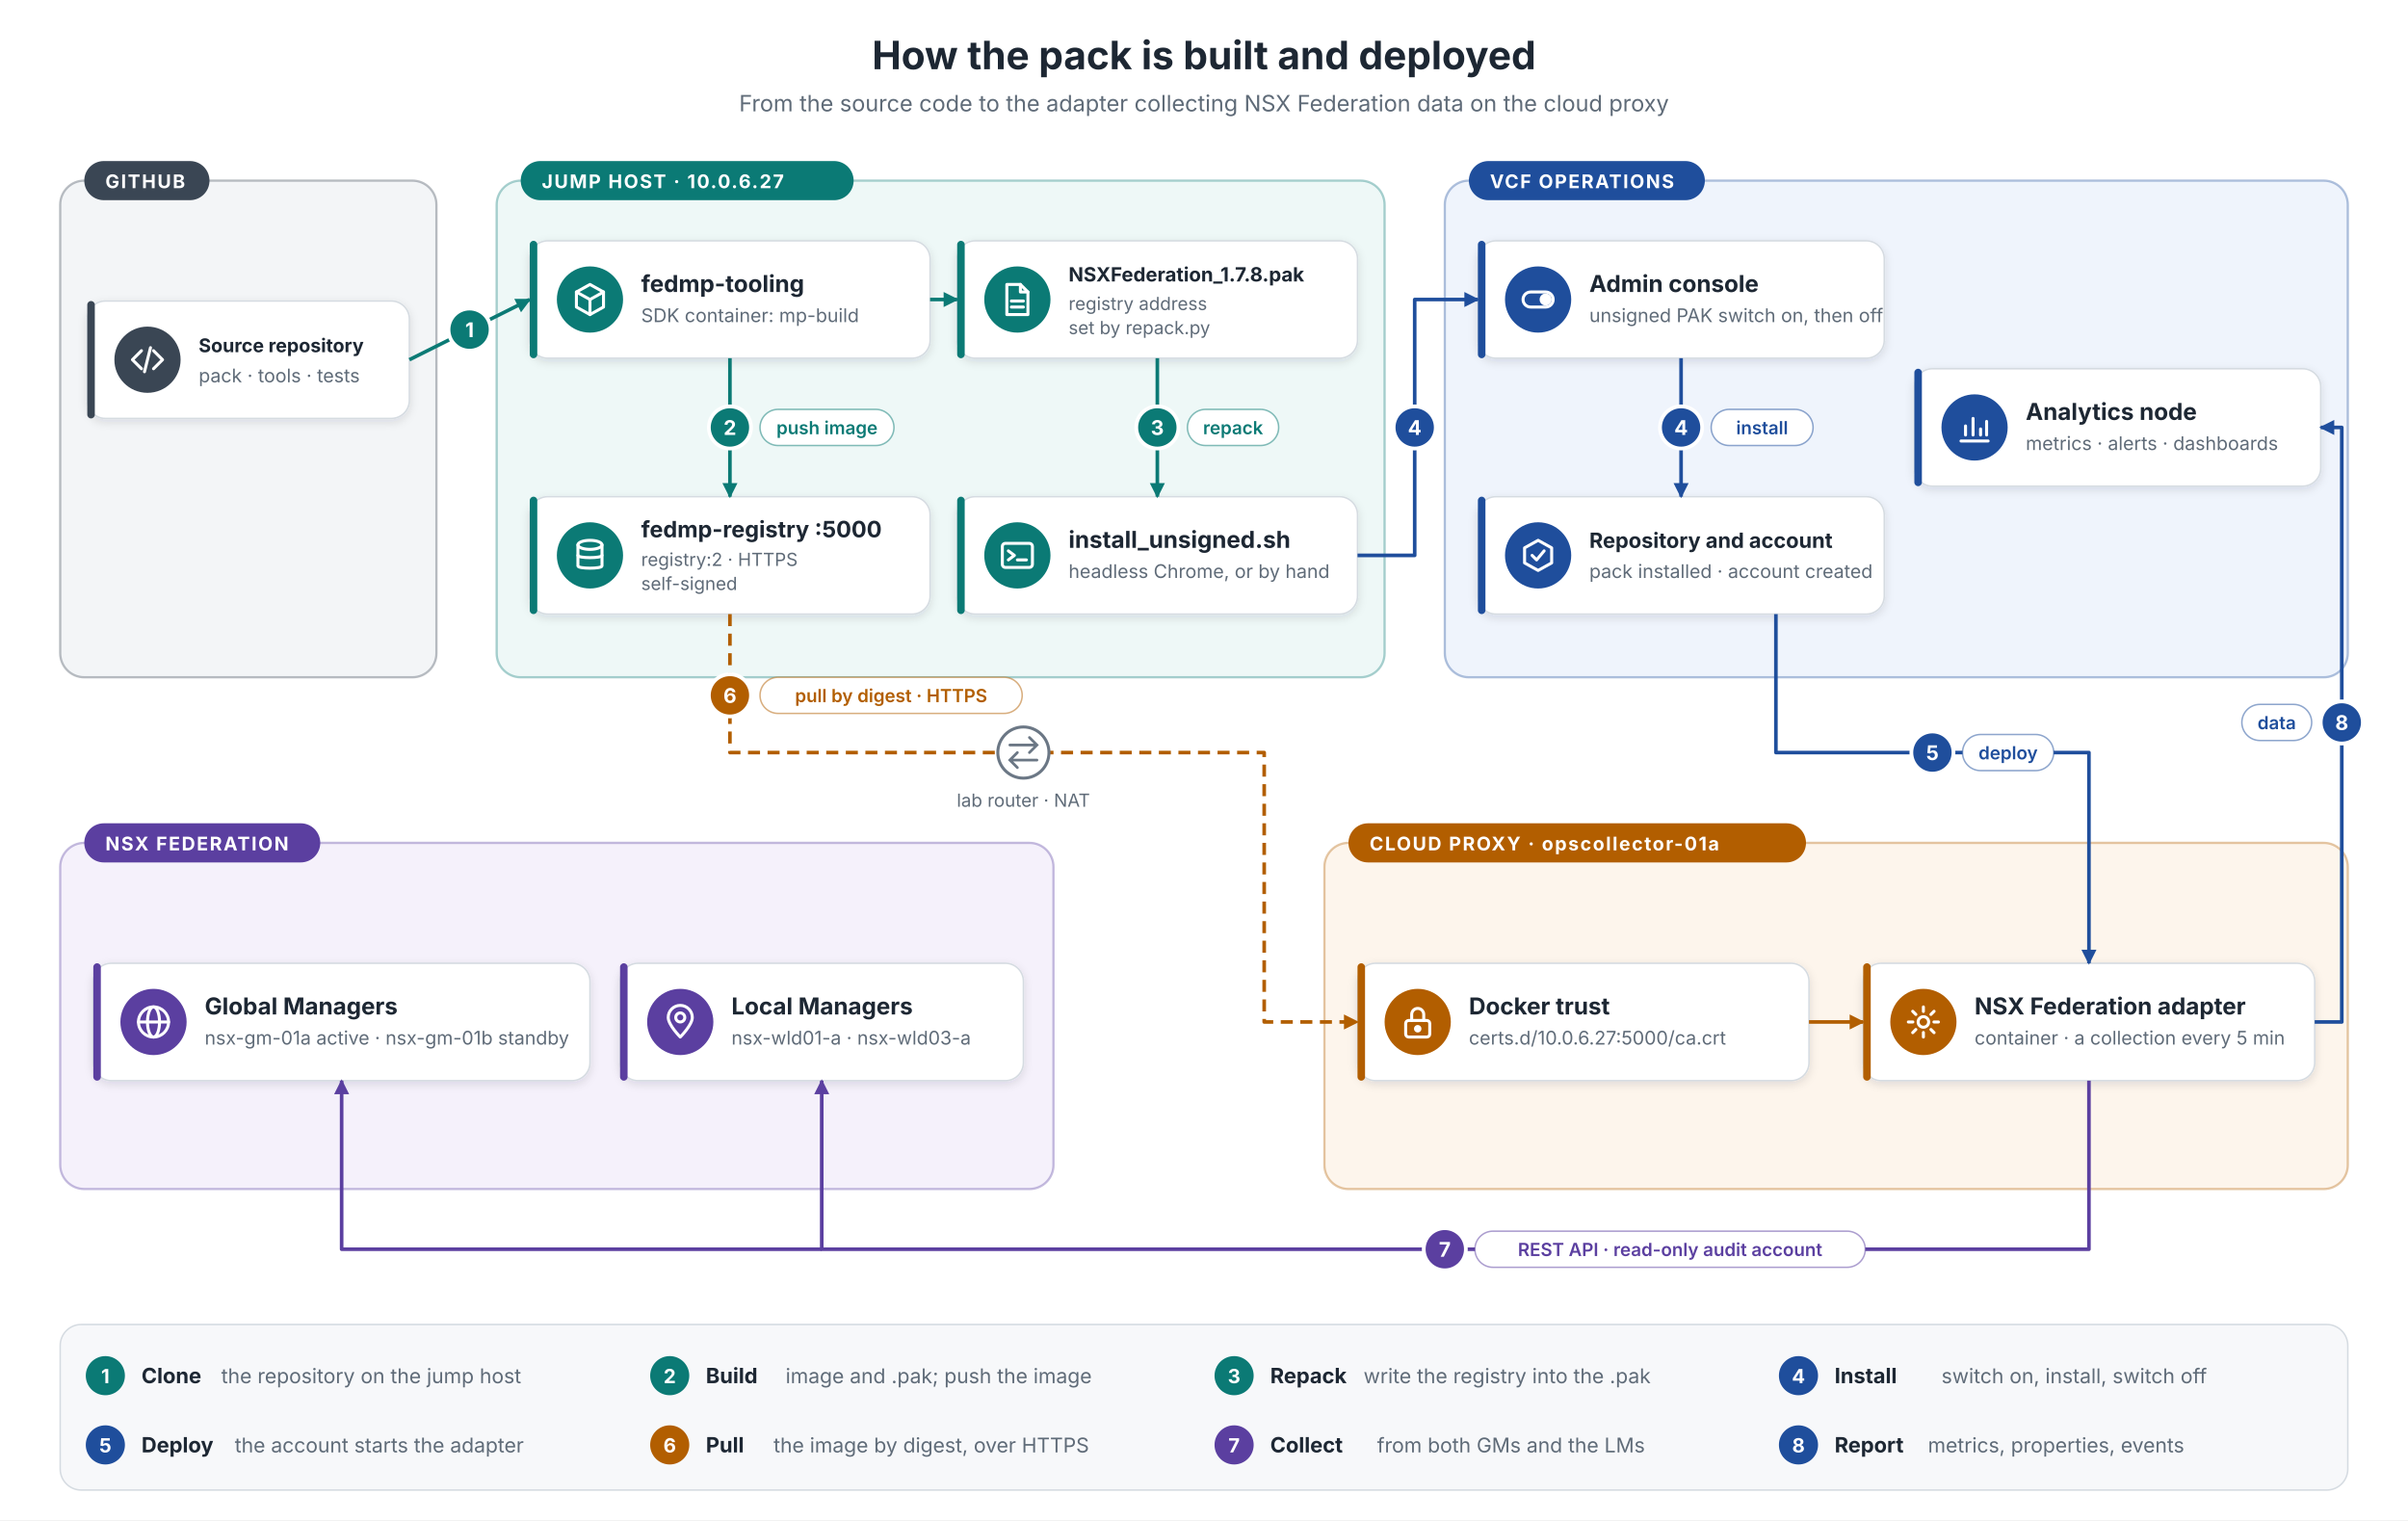
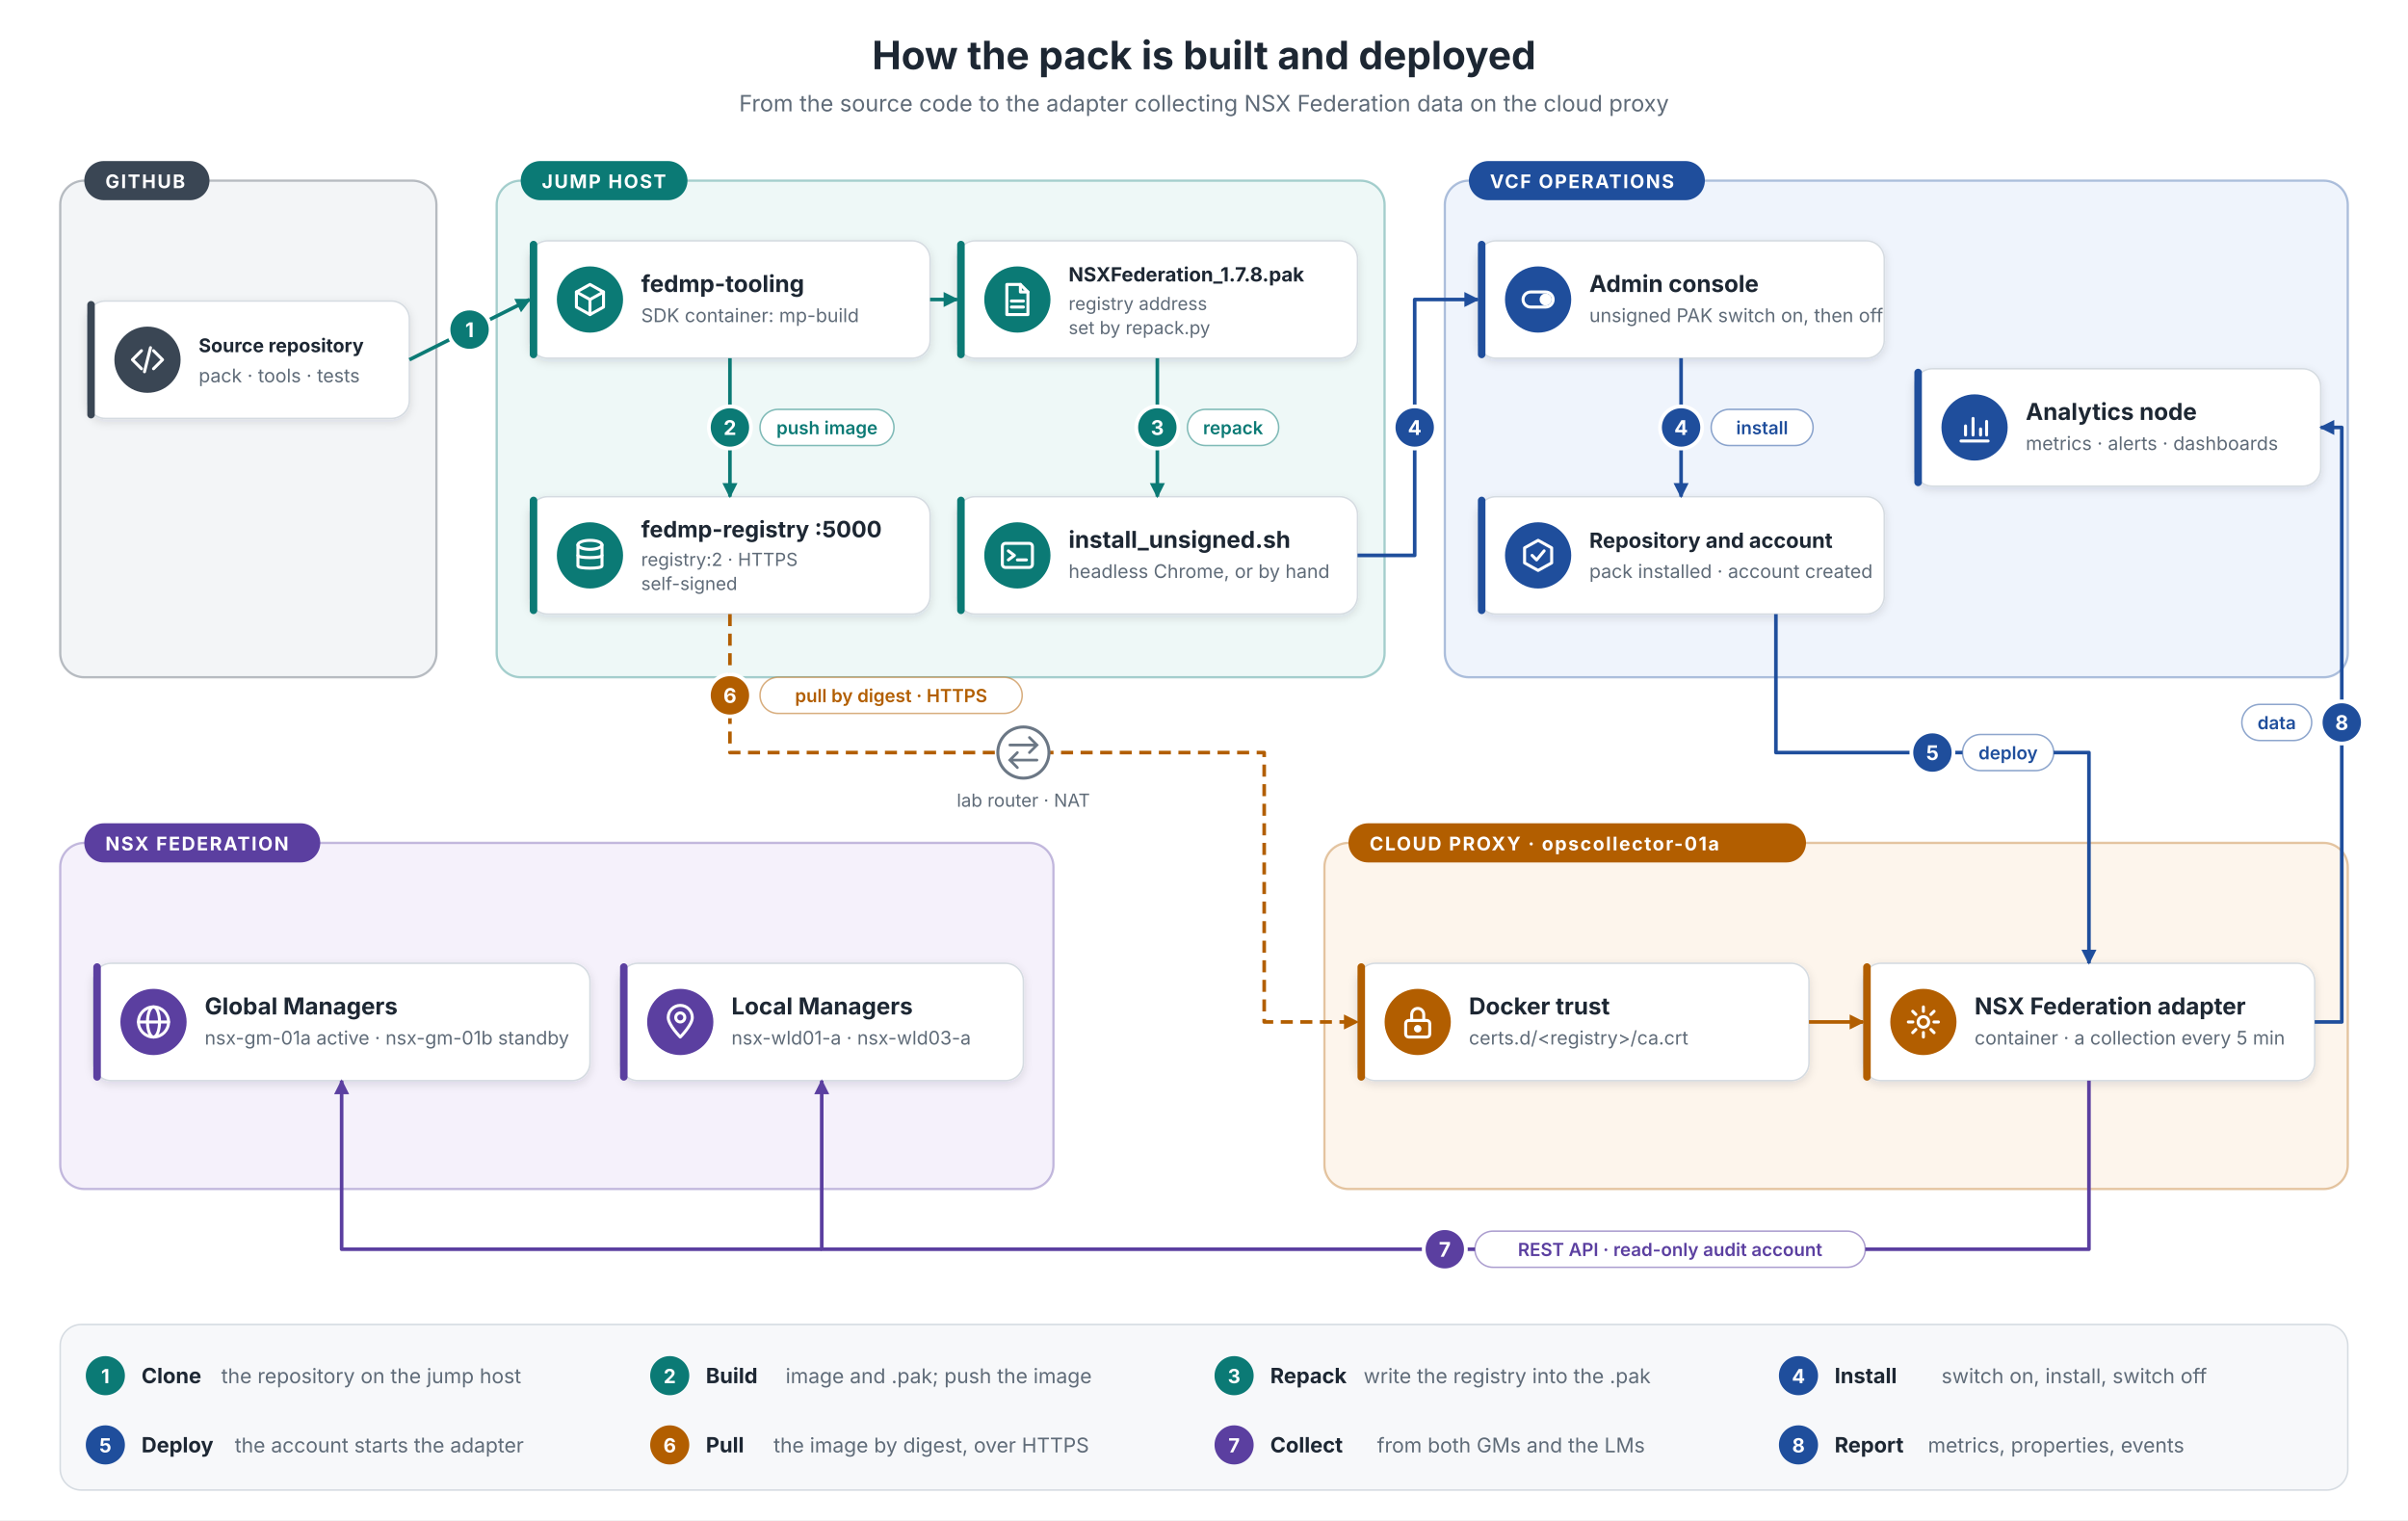
<svg xmlns="http://www.w3.org/2000/svg" width="1600" height="1010" viewBox="0 0 1600 1010" font-family="Inter, Segoe UI, Arial, Helvetica, sans-serif" fill="#1d2733">
  <defs>
    <filter id="sh" x="-10%" y="-20%" width="120%" height="150%">
      <feDropShadow dx="0" dy="2" stdDeviation="3" flood-color="#1d2733" flood-opacity="0.12" />
    </filter>
    <marker id="a-src" markerUnits="userSpaceOnUse" markerWidth="12" markerHeight="12" refX="10" refY="6" orient="auto">
      <path d="M1,1 L11,6 L1,11 z" fill="#3a4654" />
    </marker>
    <marker id="a-jump" markerUnits="userSpaceOnUse" markerWidth="12" markerHeight="12" refX="10" refY="6" orient="auto">
      <path d="M1,1 L11,6 L1,11 z" fill="#0b7a75" />
    </marker>
    <marker id="a-ops" markerUnits="userSpaceOnUse" markerWidth="12" markerHeight="12" refX="10" refY="6" orient="auto">
      <path d="M1,1 L11,6 L1,11 z" fill="#1f4e9c" />
    </marker>
    <marker id="a-proxy" markerUnits="userSpaceOnUse" markerWidth="12" markerHeight="12" refX="10" refY="6" orient="auto">
      <path d="M1,1 L11,6 L1,11 z" fill="#b25e00" />
    </marker>
    <marker id="a-nsx" markerUnits="userSpaceOnUse" markerWidth="12" markerHeight="12" refX="10" refY="6" orient="auto">
      <path d="M1,1 L11,6 L1,11 z" fill="#5b3fa0" />
    </marker>
    <marker id="a-net" markerUnits="userSpaceOnUse" markerWidth="12" markerHeight="12" refX="10" refY="6" orient="auto">
      <path d="M1,1 L11,6 L1,11 z" fill="#6b7785" />
    </marker>
  </defs>
  <rect width="1600" height="1010" fill="#ffffff" />
  <text x="800.0" y="46" font-size="26" fill="#1d2733" text-anchor="middle" font-weight="700">How the pack is built and deployed</text>
  <text x="800.0" y="74" font-size="15" fill="#5f6b78" text-anchor="middle">From the source code to the adapter collecting NSX Federation data on the cloud proxy</text>
  <rect x="40" y="120" width="250" height="330" rx="16" fill="#f3f5f7" stroke="#3a4654" stroke-opacity="0.35" stroke-width="1.5" />
  <rect x="56" y="107" width="83.2" height="26" rx="13" fill="#3a4654" />
  <text x="70" y="125" font-size="12.5" fill="#ffffff" text-anchor="start" font-weight="700" letter-spacing="1">GITHUB</text>
  <rect x="330" y="120" width="590" height="330" rx="16" fill="#eef8f7" stroke="#0b7a75" stroke-opacity="0.35" stroke-width="1.5" />
-   <rect x="346" y="107" width="221.2" height="26" rx="13" fill="#0b7a75" />
-   <text x="360" y="125" font-size="12.5" fill="#ffffff" text-anchor="start" font-weight="700" letter-spacing="1">JUMP HOST · 10.0.6.27</text>
+   <rect x="346" y="107" width="110.8" height="26" rx="13" fill="#0b7a75" />
+   <text x="360" y="125" font-size="12.5" fill="#ffffff" text-anchor="start" font-weight="700" letter-spacing="1">JUMP HOST</text>
  <rect x="960" y="120" width="600" height="330" rx="16" fill="#eff4fc" stroke="#1f4e9c" stroke-opacity="0.35" stroke-width="1.5" />
  <rect x="976" y="107" width="156.8" height="26" rx="13" fill="#1f4e9c" />
  <text x="990" y="125" font-size="12.5" fill="#ffffff" text-anchor="start" font-weight="700" letter-spacing="1">VCF OPERATIONS</text>
  <rect x="40" y="560" width="660" height="230" rx="16" fill="#f5f1fb" stroke="#5b3fa0" stroke-opacity="0.35" stroke-width="1.5" />
  <rect x="56" y="547" width="156.8" height="26" rx="13" fill="#5b3fa0" />
  <text x="70" y="565" font-size="12.5" fill="#ffffff" text-anchor="start" font-weight="700" letter-spacing="1">NSX FEDERATION</text>
  <rect x="880" y="560" width="680" height="230" rx="16" fill="#fdf5ec" stroke="#b25e00" stroke-opacity="0.35" stroke-width="1.5" />
  <rect x="896" y="547" width="304.0" height="26" rx="13" fill="#b25e00" />
  <text x="910" y="565" font-size="12.5" fill="#ffffff" text-anchor="start" font-weight="700" letter-spacing="1">CLOUD PROXY · opscollector-01a</text>
  <rect x="58" y="200" width="214" height="78" rx="12" fill="#ffffff" stroke="#d5dbe1" filter="url(#sh)" />
  <rect x="58" y="200" width="5" height="78" rx="2.5" fill="#3a4654" />
  <circle cx="98" cy="239.0" r="22" fill="#3a4654" />
  <g transform="translate(86,227.0)" fill="none" stroke="#ffffff" stroke-width="2" stroke-linecap="round" stroke-linejoin="round">
    <path d="M8 6 L2 12 L8 18" />
    <path d="M16 6 L22 12 L16 18" />
    <path d="M14 4 L10 20" />
  </g>
  <text x="132" y="234.0" font-size="12.549" fill="#1d2733" text-anchor="start" font-weight="700">Source repository</text>
  <text x="132" y="254.0" font-size="12.5" fill="#5f6b78" text-anchor="start">pack · tools · tests</text>
  <rect x="352" y="160" width="266" height="78" rx="12" fill="#ffffff" stroke="#d5dbe1" filter="url(#sh)" />
  <rect x="352" y="160" width="5" height="78" rx="2.5" fill="#0b7a75" />
  <circle cx="392" cy="199.0" r="22" fill="#0b7a75" />
  <g transform="translate(380,187.0)" fill="none" stroke="#ffffff" stroke-width="2" stroke-linecap="round" stroke-linejoin="round">
    <path d="M12 2 L21 7 L21 17 L12 22 L3 17 L3 7 Z" />
    <path d="M3 7 L12 12 L21 7" />
    <path d="M12 12 L12 22" />
  </g>
  <text x="426" y="194.0" font-size="15.5" fill="#1d2733" text-anchor="start" font-weight="700">fedmp-tooling</text>
  <text x="426" y="214.0" font-size="12.5" fill="#5f6b78" text-anchor="start">SDK container: mp-build</text>
  <rect x="636" y="160" width="266" height="78" rx="12" fill="#ffffff" stroke="#d5dbe1" filter="url(#sh)" />
  <rect x="636" y="160" width="5" height="78" rx="2.5" fill="#0b7a75" />
  <circle cx="676" cy="199.0" r="22" fill="#0b7a75" />
  <g transform="translate(664,187.0)" fill="none" stroke="#ffffff" stroke-width="2" stroke-linecap="round" stroke-linejoin="round">
    <path d="M5 2 H14 L19 7 V22 H5 Z" />
    <path d="M14 2 V7 H19" />
    <path d="M8 13 H16" />
    <path d="M8 17 H16" />
  </g>
  <text x="710" y="187.0" font-size="13.043" fill="#1d2733" text-anchor="start" font-weight="700">NSXFederation_1.7.8.pak</text>
  <text x="710" y="206.0" font-size="12" fill="#5f6b78" text-anchor="start">registry address</text>
  <text x="710" y="222.0" font-size="12" fill="#5f6b78" text-anchor="start">set by repack.py</text>
  <rect x="352" y="330" width="266" height="78" rx="12" fill="#ffffff" stroke="#d5dbe1" filter="url(#sh)" />
  <rect x="352" y="330" width="5" height="78" rx="2.5" fill="#0b7a75" />
  <circle cx="392" cy="369.0" r="22" fill="#0b7a75" />
  <g transform="translate(380,357.0)" fill="none" stroke="#ffffff" stroke-width="2" stroke-linecap="round" stroke-linejoin="round">
    <ellipse cx="12" cy="5" rx="8" ry="3" />
    <path d="M4 5 V19 C4 21 20 21 20 19 V5" />
    <path d="M4 12 C4 14 20 14 20 12" />
  </g>
  <text x="426" y="357.0" font-size="15.0" fill="#1d2733" text-anchor="start" font-weight="700">fedmp-registry :5000</text>
  <text x="426" y="376.0" font-size="12" fill="#5f6b78" text-anchor="start">registry:2 · HTTPS</text>
  <text x="426" y="392.0" font-size="12" fill="#5f6b78" text-anchor="start">self-signed</text>
  <rect x="636" y="330" width="266" height="78" rx="12" fill="#ffffff" stroke="#d5dbe1" filter="url(#sh)" />
  <rect x="636" y="330" width="5" height="78" rx="2.5" fill="#0b7a75" />
  <circle cx="676" cy="369.0" r="22" fill="#0b7a75" />
  <g transform="translate(664,357.0)" fill="none" stroke="#ffffff" stroke-width="2" stroke-linecap="round" stroke-linejoin="round">
    <rect x="2" y="4" width="20" height="16" rx="2" />
    <path d="M6 9 L10 12 L6 15" />
    <path d="M12 15 H18" />
  </g>
  <text x="710" y="364.0" font-size="15.5" fill="#1d2733" text-anchor="start" font-weight="700">install_unsigned.sh</text>
  <text x="710" y="384.0" font-size="12.5" fill="#5f6b78" text-anchor="start">headless Chrome, or by hand</text>
  <rect x="982" y="160" width="270" height="78" rx="12" fill="#ffffff" stroke="#d5dbe1" filter="url(#sh)" />
  <rect x="982" y="160" width="5" height="78" rx="2.5" fill="#1f4e9c" />
  <circle cx="1022" cy="199.0" r="22" fill="#1f4e9c" />
  <g transform="translate(1010,187.0)" fill="none" stroke="#ffffff" stroke-width="2" stroke-linecap="round" stroke-linejoin="round">
    <rect x="2" y="7" width="20" height="10" rx="5" />
    <circle cx="17" cy="12" r="3" fill="#ffffff" />
  </g>
  <text x="1056" y="194.0" font-size="15.5" fill="#1d2733" text-anchor="start" font-weight="700">Admin console</text>
  <text x="1056" y="214.0" font-size="12.5" fill="#5f6b78" text-anchor="start">unsigned PAK switch on, then off</text>
  <rect x="982" y="330" width="270" height="78" rx="12" fill="#ffffff" stroke="#d5dbe1" filter="url(#sh)" />
  <rect x="982" y="330" width="5" height="78" rx="2.5" fill="#1f4e9c" />
  <circle cx="1022" cy="369.0" r="22" fill="#1f4e9c" />
  <g transform="translate(1010,357.0)" fill="none" stroke="#ffffff" stroke-width="2" stroke-linecap="round" stroke-linejoin="round">
    <path d="M12 2 L21 7 L21 17 L12 22 L3 17 L3 7 Z" />
    <path d="M8 12 L11 15 L16 9" />
  </g>
  <text x="1056" y="364.0" font-size="13.939" fill="#1d2733" text-anchor="start" font-weight="700">Repository and account</text>
  <text x="1056" y="384.0" font-size="12.5" fill="#5f6b78" text-anchor="start">pack installed · account created</text>
  <rect x="1272" y="245" width="270" height="78" rx="12" fill="#ffffff" stroke="#d5dbe1" filter="url(#sh)" />
  <rect x="1272" y="245" width="5" height="78" rx="2.5" fill="#1f4e9c" />
  <circle cx="1312" cy="284.0" r="22" fill="#1f4e9c" />
  <g transform="translate(1300,272.0)" fill="none" stroke="#ffffff" stroke-width="2" stroke-linecap="round" stroke-linejoin="round">
    <path d="M3 21 H21" />
    <path d="M6 17 V11" />
    <path d="M11 17 V6" />
    <path d="M16 17 V13" />
    <path d="M20 17 V8" />
  </g>
  <text x="1346" y="279.0" font-size="15.5" fill="#1d2733" text-anchor="start" font-weight="700">Analytics node</text>
  <text x="1346" y="299.0" font-size="12.5" fill="#5f6b78" text-anchor="start">metrics · alerts · dashboards</text>
  <rect x="62" y="640" width="330" height="78" rx="12" fill="#ffffff" stroke="#d5dbe1" filter="url(#sh)" />
  <rect x="62" y="640" width="5" height="78" rx="2.5" fill="#5b3fa0" />
  <circle cx="102" cy="679.0" r="22" fill="#5b3fa0" />
  <g transform="translate(90,667.0)" fill="none" stroke="#ffffff" stroke-width="2" stroke-linecap="round" stroke-linejoin="round">
    <circle cx="12" cy="12" r="10" />
    <ellipse cx="12" cy="12" rx="4" ry="10" />
    <path d="M2 12 H22" />
  </g>
  <text x="136" y="674.0" font-size="15.5" fill="#1d2733" text-anchor="start" font-weight="700">Global Managers</text>
  <text x="136" y="694.0" font-size="12.5" fill="#5f6b78" text-anchor="start">nsx-gm-01a active · nsx-gm-01b standby</text>
  <rect x="412" y="640" width="268" height="78" rx="12" fill="#ffffff" stroke="#d5dbe1" filter="url(#sh)" />
  <rect x="412" y="640" width="5" height="78" rx="2.5" fill="#5b3fa0" />
  <circle cx="452" cy="679.0" r="22" fill="#5b3fa0" />
  <g transform="translate(440,667.0)" fill="none" stroke="#ffffff" stroke-width="2" stroke-linecap="round" stroke-linejoin="round">
    <path d="M12 22 C12 22 4 14 4 9 A8 8 0 0 1 20 9 C20 14 12 22 12 22 Z" />
    <circle cx="12" cy="9" r="3" />
  </g>
  <text x="486" y="674.0" font-size="15.5" fill="#1d2733" text-anchor="start" font-weight="700">Local Managers</text>
  <text x="486" y="694.0" font-size="12.5" fill="#5f6b78" text-anchor="start">nsx-wld01-a · nsx-wld03-a</text>
  <rect x="902" y="640" width="300" height="78" rx="12" fill="#ffffff" stroke="#d5dbe1" filter="url(#sh)" />
  <rect x="902" y="640" width="5" height="78" rx="2.5" fill="#b25e00" />
  <circle cx="942" cy="679.0" r="22" fill="#b25e00" />
  <g transform="translate(930,667.0)" fill="none" stroke="#ffffff" stroke-width="2" stroke-linecap="round" stroke-linejoin="round">
    <rect x="4" y="11" width="16" height="11" rx="2" />
    <path d="M8 11 V7 A4 4 0 0 1 16 7 V11" />
    <circle cx="12" cy="16.5" r="1.5" fill="#ffffff" />
  </g>
  <text x="976" y="674.0" font-size="15.5" fill="#1d2733" text-anchor="start" font-weight="700">Docker trust</text>
-   <text x="976" y="694.0" font-size="12.5" fill="#5f6b78" text-anchor="start">certs.d/10.0.6.27:5000/ca.crt</text>
+   <text x="976" y="694.0" font-size="12.5" fill="#5f6b78" text-anchor="start">certs.d/&lt;registry&gt;/ca.crt</text>
  <rect x="1238" y="640" width="300" height="78" rx="12" fill="#ffffff" stroke="#d5dbe1" filter="url(#sh)" />
  <rect x="1238" y="640" width="5" height="78" rx="2.5" fill="#b25e00" />
  <circle cx="1278" cy="679.0" r="22" fill="#b25e00" />
  <g transform="translate(1266,667.0)" fill="none" stroke="#ffffff" stroke-width="2" stroke-linecap="round" stroke-linejoin="round">
    <circle cx="12" cy="12" r="3.5" />
    <path d="M12 2 V5 M12 19 V22 M2 12 H5 M19 12 H22 M4.9 4.9 L7 7 M17 17 L19.1 19.1 M4.9 19.1 L7 17 M17 7 L19.1 4.9" />
  </g>
  <text x="1312" y="674.0" font-size="15.5" fill="#1d2733" text-anchor="start" font-weight="700">NSX Federation adapter</text>
  <text x="1312" y="694.0" font-size="12.5" fill="#5f6b78" text-anchor="start">container · a collection every 5 min</text>
  <path d="M272,239 L352,199" fill="none" stroke="#0b7a75" stroke-width="2.4" stroke-linejoin="round" marker-end="url(#a-jump)" />
  <circle cx="312" cy="219" r="14" fill="#0b7a75" stroke="#ffffff" stroke-width="2.5" />
  <text x="312" y="224" font-size="13.5" fill="#ffffff" text-anchor="middle" font-weight="700">1</text>
  <path d="M618,199 L636,199" fill="none" stroke="#0b7a75" stroke-width="2.4" stroke-linejoin="round" marker-end="url(#a-jump)" />
  <path d="M485,238 L485,330" fill="none" stroke="#0b7a75" stroke-width="2.4" stroke-linejoin="round" marker-end="url(#a-jump)" />
  <circle cx="485" cy="284" r="14" fill="#0b7a75" stroke="#ffffff" stroke-width="2.5" />
  <text x="485" y="289" font-size="13.5" fill="#ffffff" text-anchor="middle" font-weight="700">2</text>
  <rect x="505" y="272" width="89.0" height="24" rx="12" fill="#ffffff" stroke="#0b7a75" stroke-opacity="0.5" />
  <text x="549.5" y="288.5" font-size="12" fill="#0b7a75" text-anchor="middle" font-weight="600">push image</text>
  <path d="M769,238 L769,330" fill="none" stroke="#0b7a75" stroke-width="2.4" stroke-linejoin="round" marker-end="url(#a-jump)" />
  <circle cx="769" cy="284" r="14" fill="#0b7a75" stroke="#ffffff" stroke-width="2.5" />
  <text x="769" y="289" font-size="13.5" fill="#ffffff" text-anchor="middle" font-weight="700">3</text>
  <rect x="789" y="272" width="60.6" height="24" rx="12" fill="#ffffff" stroke="#0b7a75" stroke-opacity="0.5" />
  <text x="819.3" y="288.5" font-size="12" fill="#0b7a75" text-anchor="middle" font-weight="600">repack</text>
  <path d="M902,369 L940,369 L940,199 L982,199" fill="none" stroke="#1f4e9c" stroke-width="2.4" stroke-linejoin="round" marker-end="url(#a-ops)" />
  <circle cx="940" cy="284" r="14" fill="#1f4e9c" stroke="#ffffff" stroke-width="2.5" />
  <text x="940" y="289" font-size="13.5" fill="#ffffff" text-anchor="middle" font-weight="700">4</text>
  <path d="M1117,238 L1117,330" fill="none" stroke="#1f4e9c" stroke-width="2.4" stroke-linejoin="round" marker-end="url(#a-ops)" />
  <circle cx="1117" cy="284" r="14" fill="#1f4e9c" stroke="#ffffff" stroke-width="2.5" />
  <text x="1117" y="289" font-size="13.5" fill="#ffffff" text-anchor="middle" font-weight="700">4</text>
  <rect x="1137" y="272" width="67.7" height="24" rx="12" fill="#ffffff" stroke="#1f4e9c" stroke-opacity="0.5" />
  <text x="1170.85" y="288.5" font-size="12" fill="#1f4e9c" text-anchor="middle" font-weight="600">install</text>
  <path d="M1180,408 L1180,500 L1388,500 L1388,640" fill="none" stroke="#1f4e9c" stroke-width="2.4" stroke-linejoin="round" marker-end="url(#a-ops)" />
  <circle cx="1284" cy="500" r="14" fill="#1f4e9c" stroke="#ffffff" stroke-width="2.5" />
  <text x="1284" y="505" font-size="13.5" fill="#ffffff" text-anchor="middle" font-weight="700">5</text>
  <rect x="1304" y="488" width="60.6" height="24" rx="12" fill="#ffffff" stroke="#1f4e9c" stroke-opacity="0.5" />
  <text x="1334.3" y="504.5" font-size="12" fill="#1f4e9c" text-anchor="middle" font-weight="600">deploy</text>
  <path d="M485,408 L485,500 L840,500 L840,679 L902,679" fill="none" stroke="#b25e00" stroke-width="2.4" stroke-linejoin="round" stroke-dasharray="8 5" marker-end="url(#a-proxy)" />
  <circle cx="485" cy="462" r="14" fill="#b25e00" stroke="#ffffff" stroke-width="2.5" />
  <text x="485" y="467" font-size="13.5" fill="#ffffff" text-anchor="middle" font-weight="700">6</text>
  <rect x="505" y="450" width="174.2" height="24" rx="12" fill="#ffffff" stroke="#b25e00" stroke-opacity="0.5" />
  <text x="592.1" y="466.5" font-size="12" fill="#b25e00" text-anchor="middle" font-weight="600">pull by digest · HTTPS</text>
  <circle cx="680" cy="500" r="17" fill="#ffffff" stroke="#6b7785" stroke-width="2" />
  <path d="M671,495 H689 M684,490 L689,495 L684,500 M689,505 H671 M676,500 L671,505 L676,510" fill="none" stroke="#6b7785" stroke-width="1.8" stroke-linecap="round" />
  <text x="680" y="536" font-size="12" fill="#5f6b78" text-anchor="middle">lab router · NAT</text>
  <path d="M1202,679 L1238,679" fill="none" stroke="#b25e00" stroke-width="2.4" stroke-linejoin="round" marker-end="url(#a-proxy)" />
  <path d="M1388,718 L1388,830 L546,830 L546,718" fill="none" stroke="#5b3fa0" stroke-width="2.4" stroke-linejoin="round" marker-end="url(#a-nsx)" />
  <path d="M546,830 L227,830 L227,718" fill="none" stroke="#5b3fa0" stroke-width="2.4" stroke-linejoin="round" marker-end="url(#a-nsx)" />
  <circle cx="960" cy="830" r="14" fill="#5b3fa0" stroke="#ffffff" stroke-width="2.5" />
  <text x="960" y="835" font-size="13.5" fill="#ffffff" text-anchor="middle" font-weight="700">7</text>
  <rect x="980" y="818" width="259.4" height="24" rx="12" fill="#ffffff" stroke="#5b3fa0" stroke-opacity="0.5" />
  <text x="1109.7" y="834.5" font-size="12" fill="#5b3fa0" text-anchor="middle" font-weight="600">REST API · read-only audit account</text>
  <path d="M1538,679 L1556,679 L1556,284 L1542,284" fill="none" stroke="#1f4e9c" stroke-width="2.4" stroke-linejoin="round" marker-end="url(#a-ops)" />
  <circle cx="1556" cy="480" r="14" fill="#1f4e9c" stroke="#ffffff" stroke-width="2.5" />
  <text x="1556" y="485" font-size="13.5" fill="#ffffff" text-anchor="middle" font-weight="700">8</text>
  <rect x="1489.6" y="468" width="46.4" height="24" rx="12" fill="#ffffff" stroke="#1f4e9c" stroke-opacity="0.5" />
  <text x="1512.8" y="484.5" font-size="12" fill="#1f4e9c" text-anchor="middle" font-weight="600">data</text>
  <rect x="40" y="880" width="1520" height="110" rx="14" fill="#f7f8fa" stroke="#d5dbe1" />
  <circle cx="70" cy="914" r="13" fill="#0b7a75" />
  <text x="70" y="919" font-size="13" fill="#ffffff" text-anchor="middle" font-weight="700">1</text>
  <text x="94" y="919" font-size="14" fill="#1d2733" text-anchor="start" font-weight="700">Clone</text>
  <text x="147" y="919" font-size="13.5" fill="#5f6b78" text-anchor="start">the repository on the jump host</text>
  <circle cx="445" cy="914" r="13" fill="#0b7a75" />
  <text x="445" y="919" font-size="13" fill="#ffffff" text-anchor="middle" font-weight="700">2</text>
  <text x="469" y="919" font-size="14" fill="#1d2733" text-anchor="start" font-weight="700">Build</text>
  <text x="522" y="919" font-size="13.5" fill="#5f6b78" text-anchor="start">image and .pak; push the image</text>
  <circle cx="820" cy="914" r="13" fill="#0b7a75" />
  <text x="820" y="919" font-size="13" fill="#ffffff" text-anchor="middle" font-weight="700">3</text>
  <text x="844" y="919" font-size="14" fill="#1d2733" text-anchor="start" font-weight="700">Repack</text>
  <text x="906" y="919" font-size="13.5" fill="#5f6b78" text-anchor="start">write the registry into the .pak</text>
  <circle cx="1195" cy="914" r="13" fill="#1f4e9c" />
  <text x="1195" y="919" font-size="13" fill="#ffffff" text-anchor="middle" font-weight="700">4</text>
  <text x="1219" y="919" font-size="14" fill="#1d2733" text-anchor="start" font-weight="700">Install</text>
  <text x="1290" y="919" font-size="13.5" fill="#5f6b78" text-anchor="start">switch on, install, switch off</text>
  <circle cx="70" cy="960" r="13" fill="#1f4e9c" />
  <text x="70" y="965" font-size="13" fill="#ffffff" text-anchor="middle" font-weight="700">5</text>
  <text x="94" y="965" font-size="14" fill="#1d2733" text-anchor="start" font-weight="700">Deploy</text>
  <text x="156" y="965" font-size="13.5" fill="#5f6b78" text-anchor="start">the account starts the adapter</text>
  <circle cx="445" cy="960" r="13" fill="#b25e00" />
  <text x="445" y="965" font-size="13" fill="#ffffff" text-anchor="middle" font-weight="700">6</text>
  <text x="469" y="965" font-size="14" fill="#1d2733" text-anchor="start" font-weight="700">Pull</text>
  <text x="514" y="965" font-size="13.5" fill="#5f6b78" text-anchor="start">the image by digest, over HTTPS</text>
  <circle cx="820" cy="960" r="13" fill="#5b3fa0" />
  <text x="820" y="965" font-size="13" fill="#ffffff" text-anchor="middle" font-weight="700">7</text>
  <text x="844" y="965" font-size="14" fill="#1d2733" text-anchor="start" font-weight="700">Collect</text>
  <text x="915" y="965" font-size="13.5" fill="#5f6b78" text-anchor="start">from both GMs and the LMs</text>
  <circle cx="1195" cy="960" r="13" fill="#1f4e9c" />
  <text x="1195" y="965" font-size="13" fill="#ffffff" text-anchor="middle" font-weight="700">8</text>
  <text x="1219" y="965" font-size="14" fill="#1d2733" text-anchor="start" font-weight="700">Report</text>
  <text x="1281" y="965" font-size="13.5" fill="#5f6b78" text-anchor="start">metrics, properties, events</text>
</svg>
